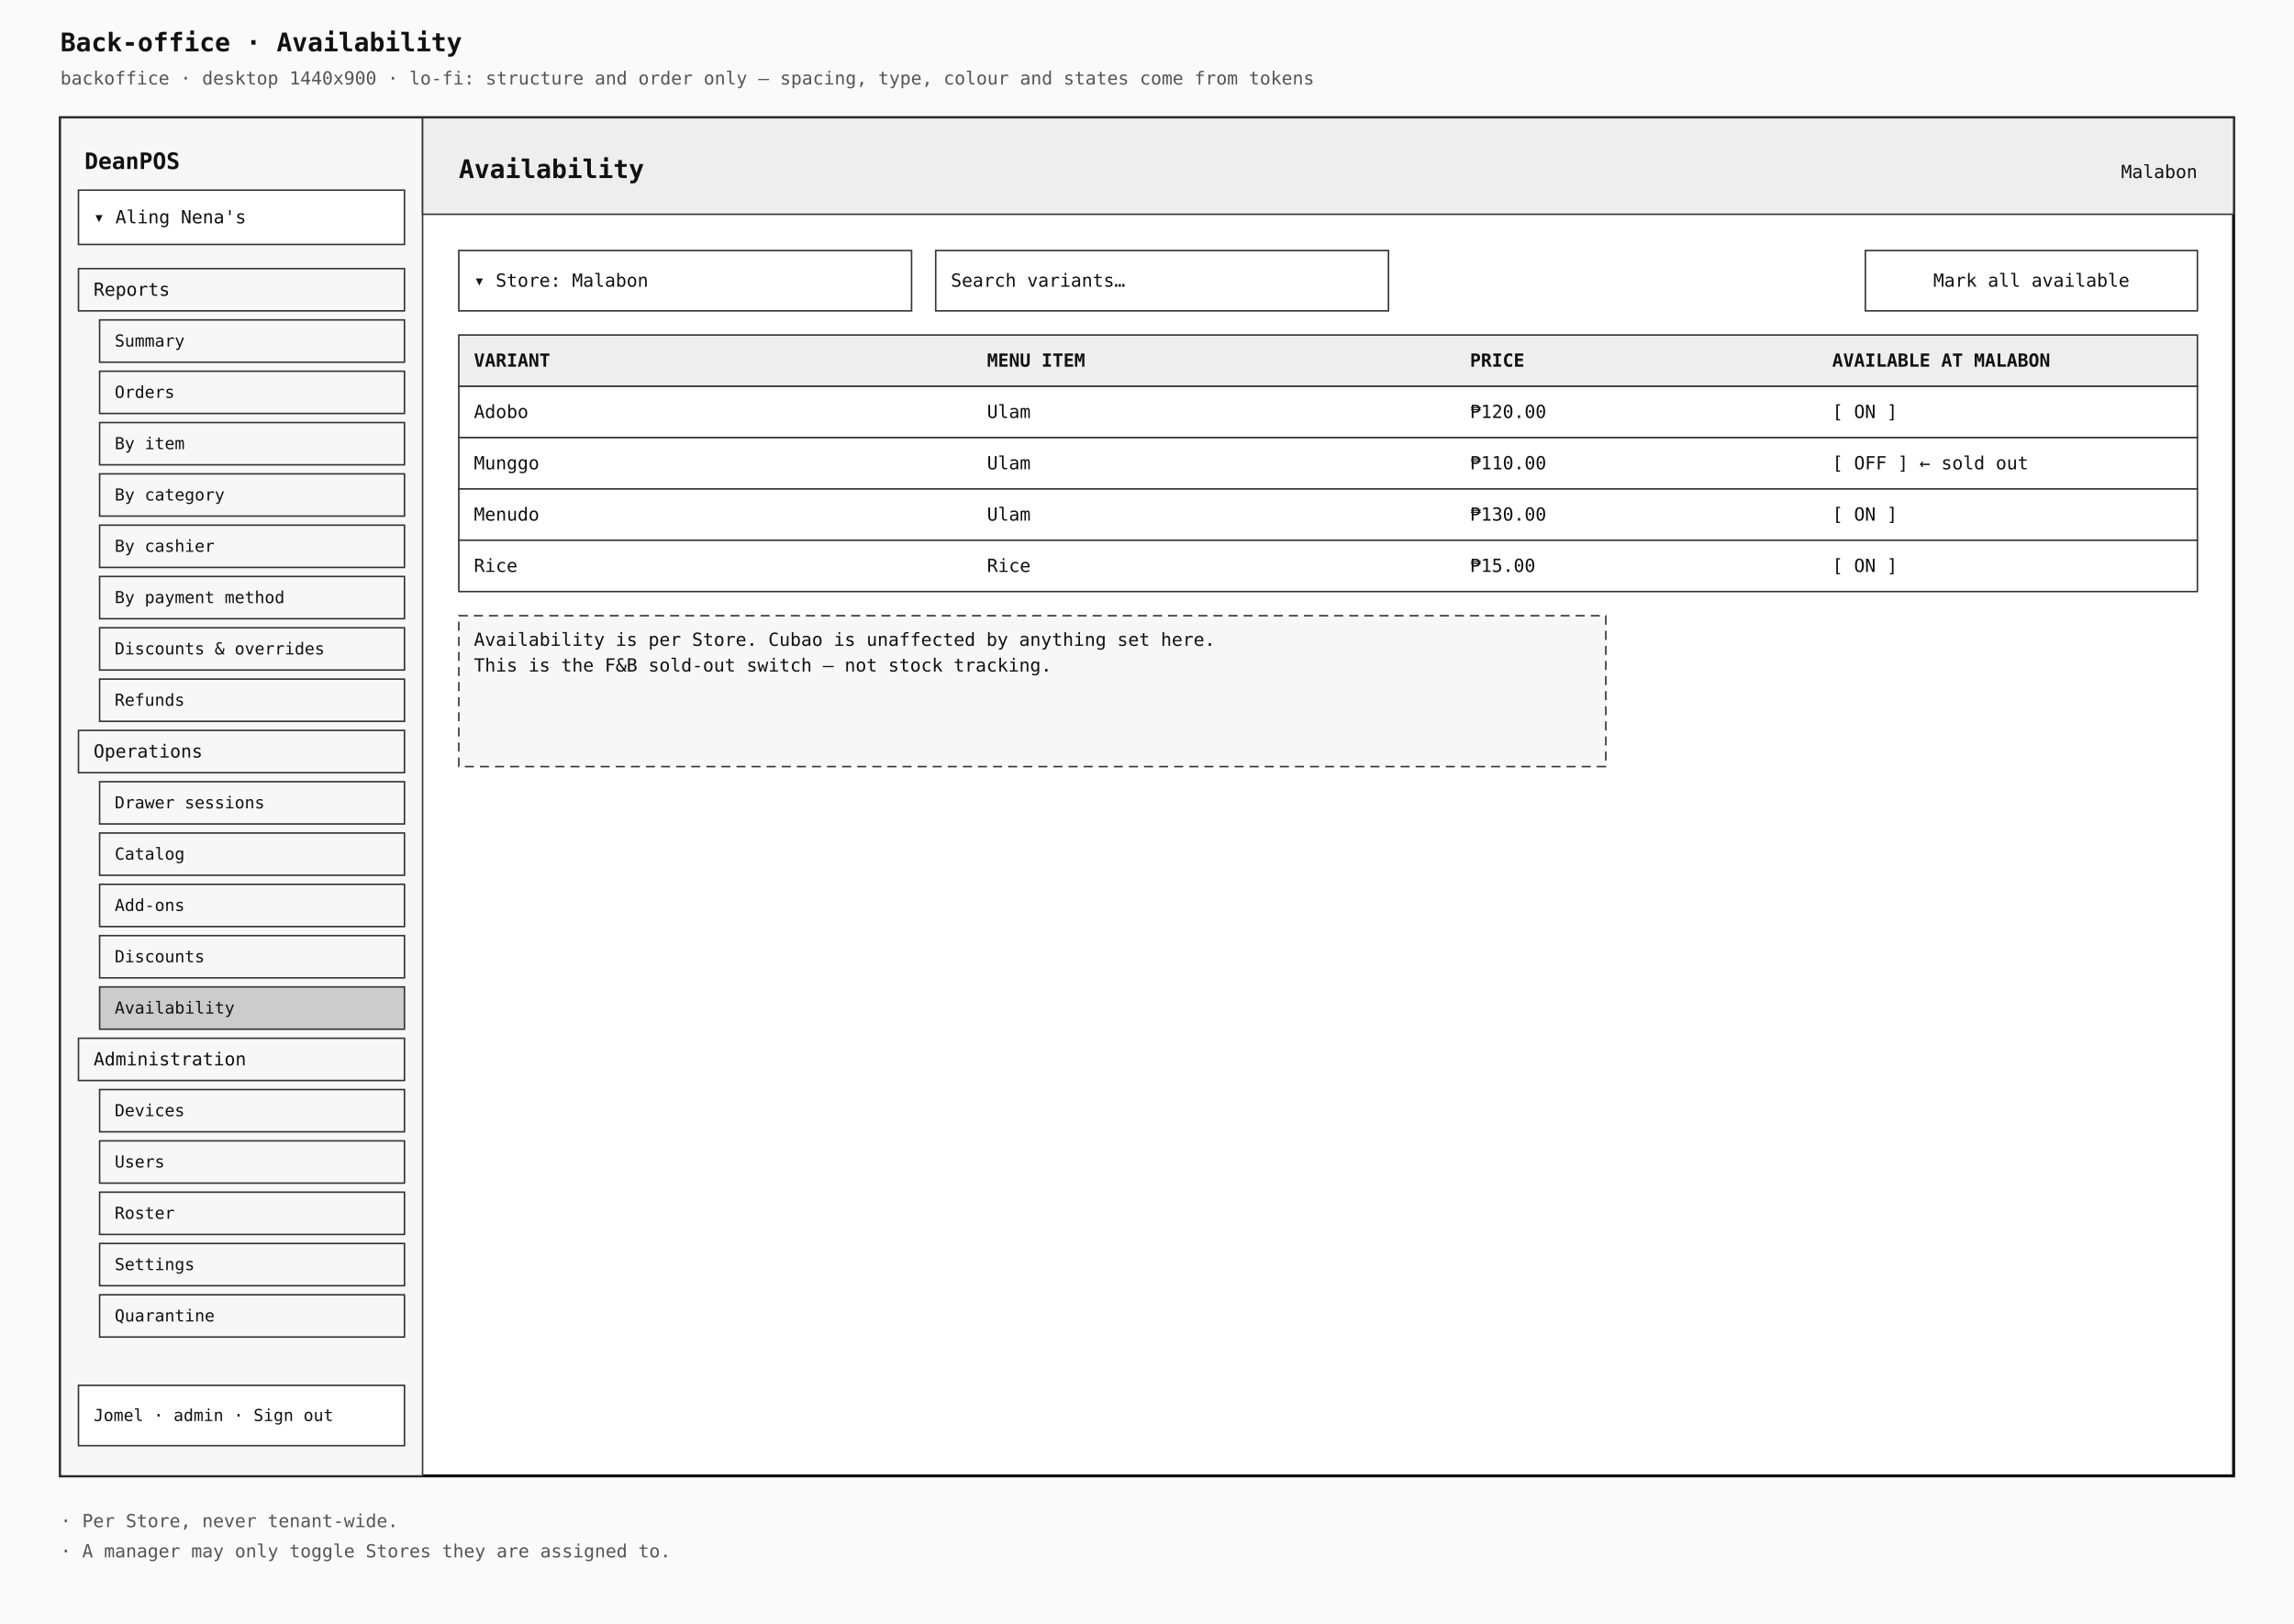
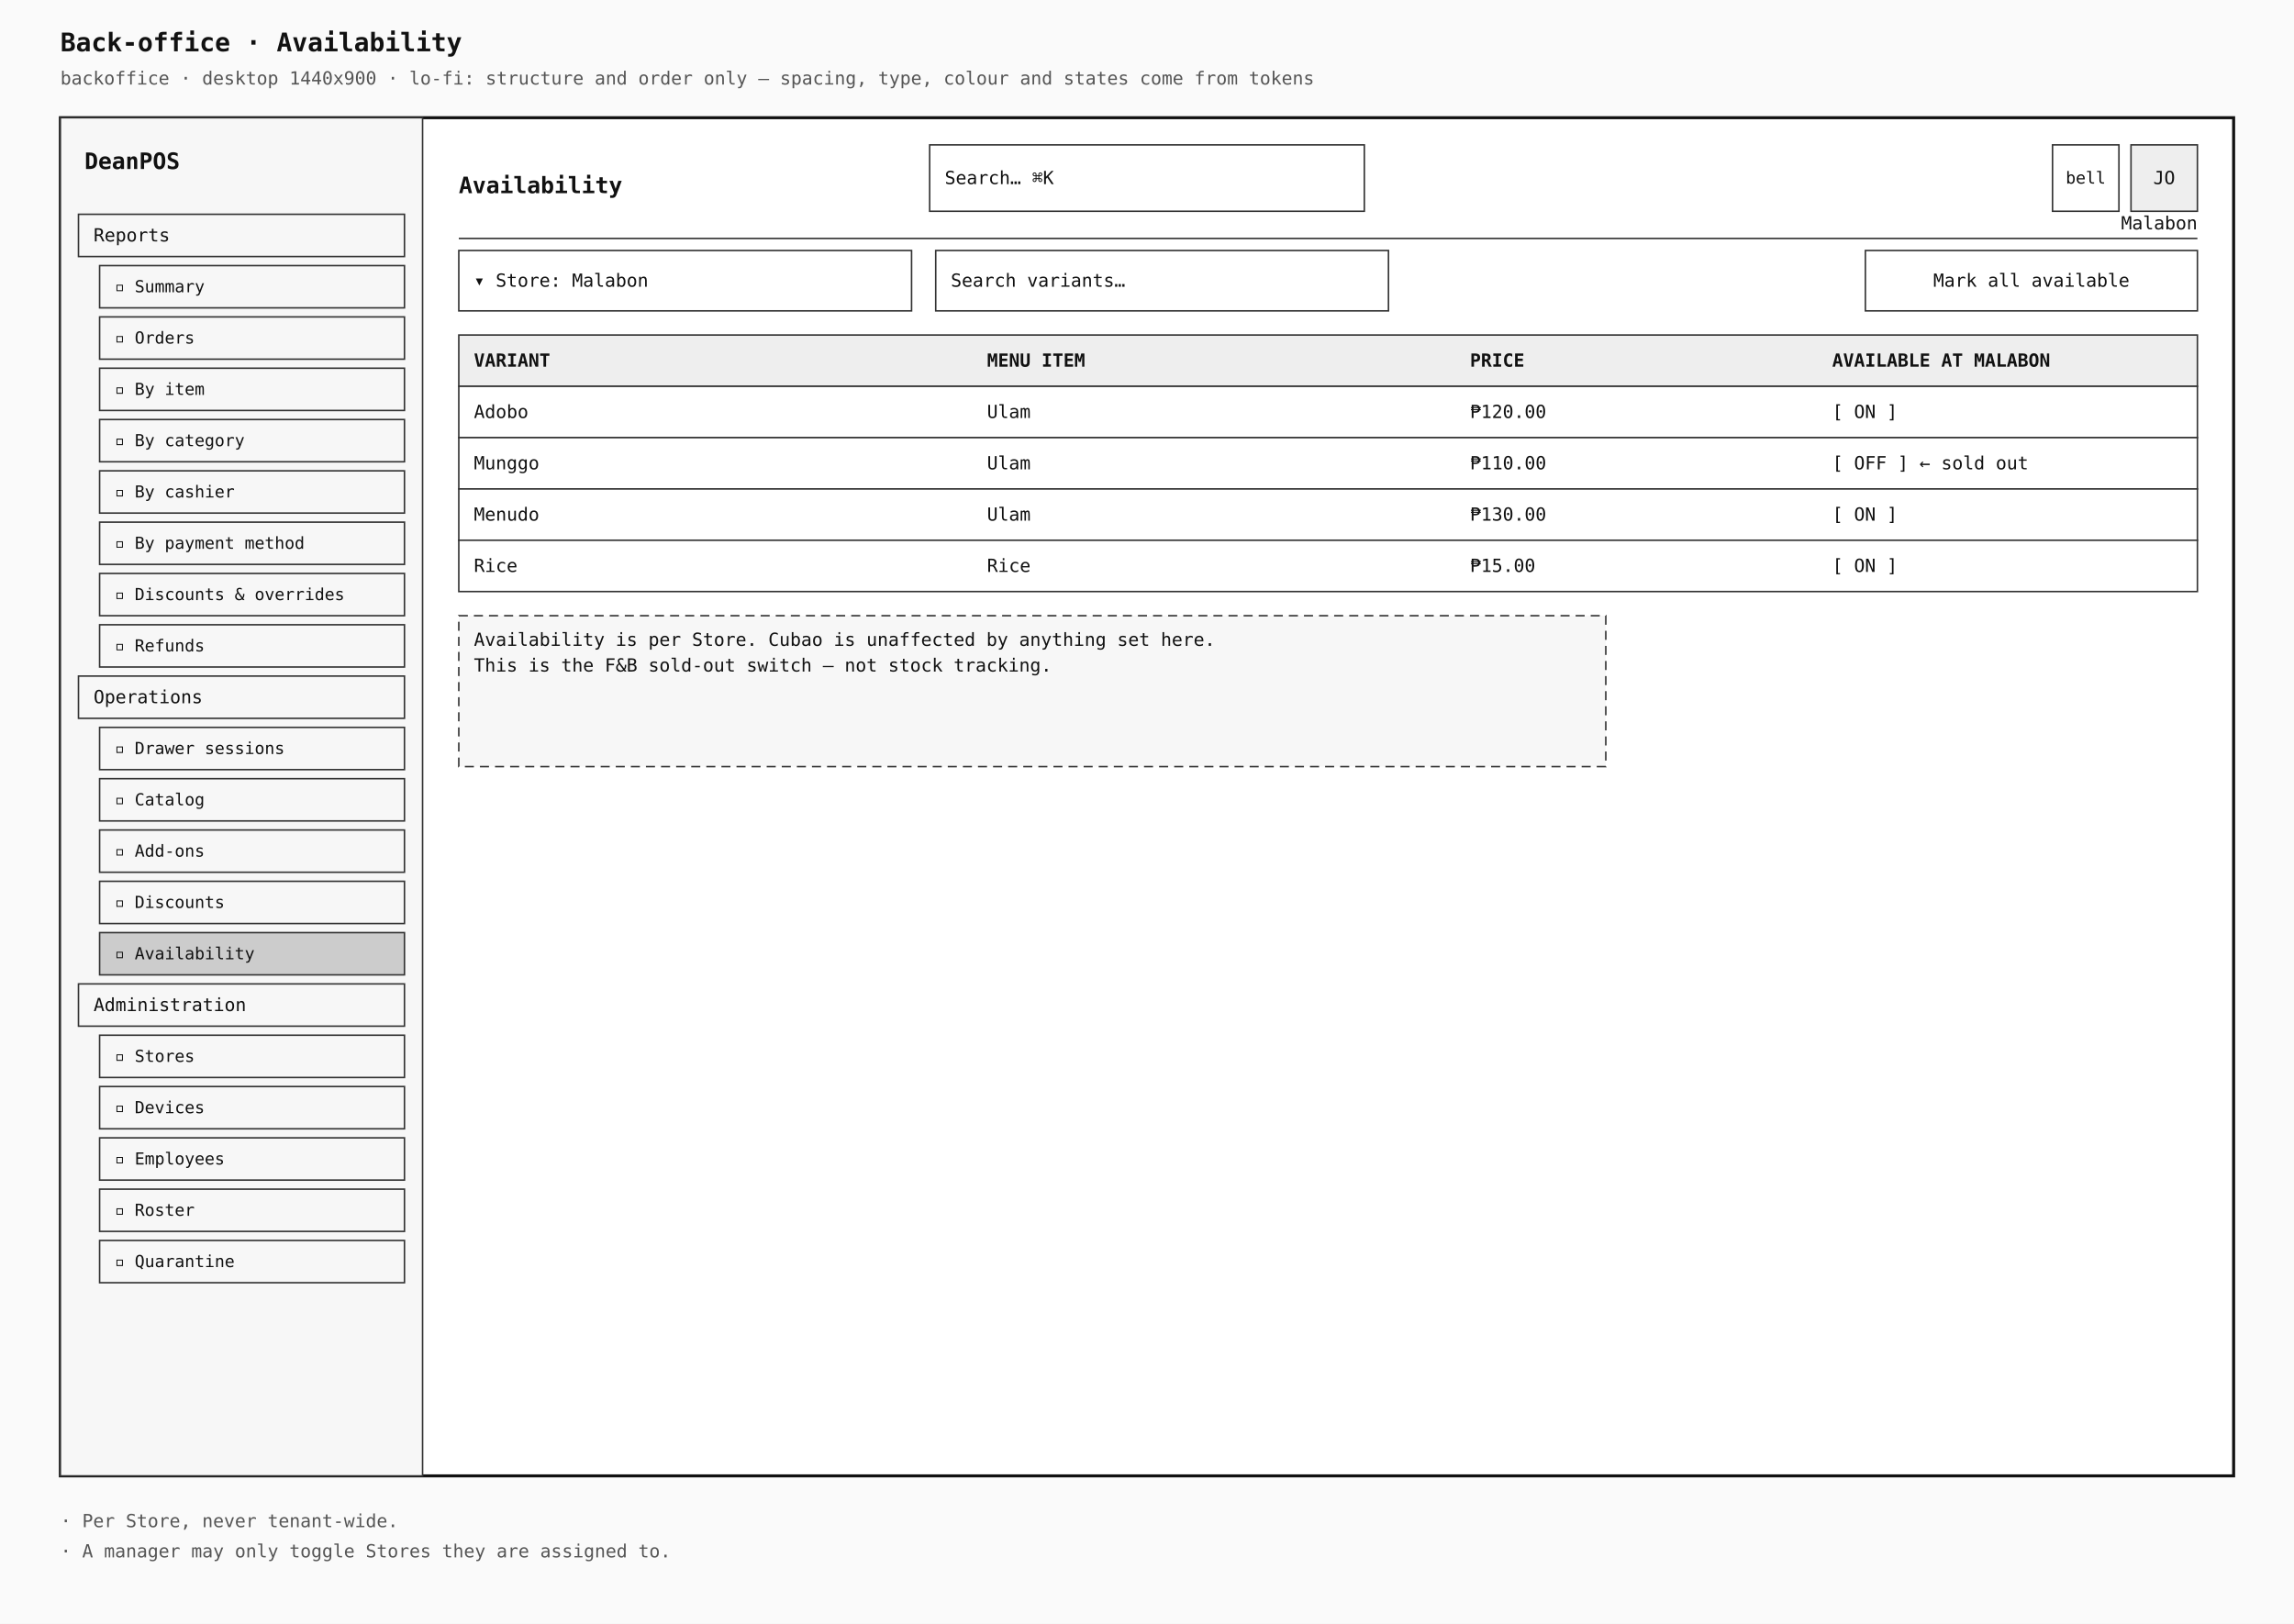
<svg xmlns="http://www.w3.org/2000/svg" width="1520" height="1076" viewBox="0 0 1520 1076" font-family="ui-monospace, SFMono-Regular, Menlo, monospace">
  <rect width="1520" height="1076" fill="#fafafa" />
  <text x="40" y="34" font-size="17" font-weight="bold" fill="#111">Back-office · Availability</text>
  <text x="40" y="56" font-size="12" fill="#555">backoffice · desktop 1440x900 · lo-fi: structure and order only — spacing, type, colour and states come from tokens</text>
  <g transform="translate(40,78)">
    <rect x="0" y="0" width="1440" height="900" fill="#ffffff" stroke="#111" stroke-width="2" />
    <rect x="0" y="0" width="240" height="900" rx="0" fill="#f7f7f7" stroke="#333" stroke-width="1" />
    <text x="16" y="34" font-size="15" text-anchor="start" font-weight="bold" fill="#111">DeanPOS</text>
-     <rect x="12" y="48" width="216" height="36" rx="0" fill="#ffffff" stroke="#333" stroke-width="1" />
-     <text x="22" y="70.0" font-size="12" fill="#111">▾  Aling Nena's</text>
-     <rect x="12" y="100" width="216" height="28" rx="0" fill="#f7f7f7" stroke="#333" stroke-width="1" />
-     <text x="22" y="118.0" font-size="12" fill="#111">Reports</text>
-     <rect x="26" y="134" width="202" height="28" rx="0" fill="#f7f7f7" stroke="#333" stroke-width="1" />
-     <text x="36" y="151.667" font-size="11" fill="#111">Summary</text>
-     <rect x="26" y="168" width="202" height="28" rx="0" fill="#f7f7f7" stroke="#333" stroke-width="1" />
-     <text x="36" y="185.667" font-size="11" fill="#111">Orders</text>
-     <rect x="26" y="202" width="202" height="28" rx="0" fill="#f7f7f7" stroke="#333" stroke-width="1" />
-     <text x="36" y="219.667" font-size="11" fill="#111">By item</text>
-     <rect x="26" y="236" width="202" height="28" rx="0" fill="#f7f7f7" stroke="#333" stroke-width="1" />
-     <text x="36" y="253.667" font-size="11" fill="#111">By category</text>
-     <rect x="26" y="270" width="202" height="28" rx="0" fill="#f7f7f7" stroke="#333" stroke-width="1" />
-     <text x="36" y="287.667" font-size="11" fill="#111">By cashier</text>
-     <rect x="26" y="304" width="202" height="28" rx="0" fill="#f7f7f7" stroke="#333" stroke-width="1" />
-     <text x="36" y="321.667" font-size="11" fill="#111">By payment method</text>
-     <rect x="26" y="338" width="202" height="28" rx="0" fill="#f7f7f7" stroke="#333" stroke-width="1" />
-     <text x="36" y="355.667" font-size="11" fill="#111">Discounts &amp; overrides</text>
-     <rect x="26" y="372" width="202" height="28" rx="0" fill="#f7f7f7" stroke="#333" stroke-width="1" />
-     <text x="36" y="389.667" font-size="11" fill="#111">Refunds</text>
-     <rect x="12" y="406" width="216" height="28" rx="0" fill="#f7f7f7" stroke="#333" stroke-width="1" />
-     <text x="22" y="424.0" font-size="12" fill="#111">Operations</text>
-     <rect x="26" y="440" width="202" height="28" rx="0" fill="#f7f7f7" stroke="#333" stroke-width="1" />
-     <text x="36" y="457.667" font-size="11" fill="#111">Drawer sessions</text>
-     <rect x="26" y="474" width="202" height="28" rx="0" fill="#f7f7f7" stroke="#333" stroke-width="1" />
-     <text x="36" y="491.667" font-size="11" fill="#111">Catalog</text>
-     <rect x="26" y="508" width="202" height="28" rx="0" fill="#f7f7f7" stroke="#333" stroke-width="1" />
-     <text x="36" y="525.667" font-size="11" fill="#111">Add-ons</text>
-     <rect x="26" y="542" width="202" height="28" rx="0" fill="#f7f7f7" stroke="#333" stroke-width="1" />
-     <text x="36" y="559.667" font-size="11" fill="#111">Discounts</text>
-     <rect x="26" y="576" width="202" height="28" rx="0" fill="#cccccc" stroke="#333" stroke-width="1" />
-     <text x="36" y="593.667" font-size="11" fill="#111">Availability</text>
-     <rect x="12" y="610" width="216" height="28" rx="0" fill="#f7f7f7" stroke="#333" stroke-width="1" />
-     <text x="22" y="628.0" font-size="12" fill="#111">Administration</text>
-     <rect x="26" y="644" width="202" height="28" rx="0" fill="#f7f7f7" stroke="#333" stroke-width="1" />
-     <text x="36" y="661.667" font-size="11" fill="#111">Devices</text>
-     <rect x="26" y="678" width="202" height="28" rx="0" fill="#f7f7f7" stroke="#333" stroke-width="1" />
-     <text x="36" y="695.667" font-size="11" fill="#111">Users</text>
-     <rect x="26" y="712" width="202" height="28" rx="0" fill="#f7f7f7" stroke="#333" stroke-width="1" />
-     <text x="36" y="729.667" font-size="11" fill="#111">Roster</text>
-     <rect x="26" y="746" width="202" height="28" rx="0" fill="#f7f7f7" stroke="#333" stroke-width="1" />
-     <text x="36" y="763.667" font-size="11" fill="#111">Settings</text>
-     <rect x="26" y="780" width="202" height="28" rx="0" fill="#f7f7f7" stroke="#333" stroke-width="1" />
-     <text x="36" y="797.667" font-size="11" fill="#111">Quarantine</text>
-     <rect x="12" y="840" width="216" height="40" rx="0" fill="#ffffff" stroke="#333" stroke-width="1" />
-     <text x="22" y="863.667" font-size="11" fill="#111">Jomel · admin  ·  Sign out</text>
-     <rect x="240" y="0" width="1200" height="64" rx="0" fill="#eeeeee" stroke="#333" stroke-width="1" />
-     <text x="264" y="40" font-size="17" text-anchor="start" font-weight="bold" fill="#111">Availability</text>
-     <text x="1416" y="40" font-size="12" text-anchor="end" font-weight="normal" fill="#111">Malabon</text>
+     <rect x="12" y="64" width="216" height="28" rx="0" fill="#f7f7f7" stroke="#333" stroke-width="1" />
+     <text x="22" y="82.0" font-size="12" fill="#111">Reports</text>
+     <rect x="26" y="98" width="202" height="28" rx="0" fill="#f7f7f7" stroke="#333" stroke-width="1" />
+     <text x="36" y="115.667" font-size="11" fill="#111">▫  Summary</text>
+     <rect x="26" y="132" width="202" height="28" rx="0" fill="#f7f7f7" stroke="#333" stroke-width="1" />
+     <text x="36" y="149.667" font-size="11" fill="#111">▫  Orders</text>
+     <rect x="26" y="166" width="202" height="28" rx="0" fill="#f7f7f7" stroke="#333" stroke-width="1" />
+     <text x="36" y="183.667" font-size="11" fill="#111">▫  By item</text>
+     <rect x="26" y="200" width="202" height="28" rx="0" fill="#f7f7f7" stroke="#333" stroke-width="1" />
+     <text x="36" y="217.667" font-size="11" fill="#111">▫  By category</text>
+     <rect x="26" y="234" width="202" height="28" rx="0" fill="#f7f7f7" stroke="#333" stroke-width="1" />
+     <text x="36" y="251.667" font-size="11" fill="#111">▫  By cashier</text>
+     <rect x="26" y="268" width="202" height="28" rx="0" fill="#f7f7f7" stroke="#333" stroke-width="1" />
+     <text x="36" y="285.667" font-size="11" fill="#111">▫  By payment method</text>
+     <rect x="26" y="302" width="202" height="28" rx="0" fill="#f7f7f7" stroke="#333" stroke-width="1" />
+     <text x="36" y="319.667" font-size="11" fill="#111">▫  Discounts &amp; overrides</text>
+     <rect x="26" y="336" width="202" height="28" rx="0" fill="#f7f7f7" stroke="#333" stroke-width="1" />
+     <text x="36" y="353.667" font-size="11" fill="#111">▫  Refunds</text>
+     <rect x="12" y="370" width="216" height="28" rx="0" fill="#f7f7f7" stroke="#333" stroke-width="1" />
+     <text x="22" y="388.0" font-size="12" fill="#111">Operations</text>
+     <rect x="26" y="404" width="202" height="28" rx="0" fill="#f7f7f7" stroke="#333" stroke-width="1" />
+     <text x="36" y="421.667" font-size="11" fill="#111">▫  Drawer sessions</text>
+     <rect x="26" y="438" width="202" height="28" rx="0" fill="#f7f7f7" stroke="#333" stroke-width="1" />
+     <text x="36" y="455.667" font-size="11" fill="#111">▫  Catalog</text>
+     <rect x="26" y="472" width="202" height="28" rx="0" fill="#f7f7f7" stroke="#333" stroke-width="1" />
+     <text x="36" y="489.667" font-size="11" fill="#111">▫  Add-ons</text>
+     <rect x="26" y="506" width="202" height="28" rx="0" fill="#f7f7f7" stroke="#333" stroke-width="1" />
+     <text x="36" y="523.667" font-size="11" fill="#111">▫  Discounts</text>
+     <rect x="26" y="540" width="202" height="28" rx="0" fill="#cccccc" stroke="#333" stroke-width="1" />
+     <text x="36" y="557.667" font-size="11" fill="#111">▫  Availability</text>
+     <rect x="12" y="574" width="216" height="28" rx="0" fill="#f7f7f7" stroke="#333" stroke-width="1" />
+     <text x="22" y="592.0" font-size="12" fill="#111">Administration</text>
+     <rect x="26" y="608" width="202" height="28" rx="0" fill="#f7f7f7" stroke="#333" stroke-width="1" />
+     <text x="36" y="625.667" font-size="11" fill="#111">▫  Stores</text>
+     <rect x="26" y="642" width="202" height="28" rx="0" fill="#f7f7f7" stroke="#333" stroke-width="1" />
+     <text x="36" y="659.667" font-size="11" fill="#111">▫  Devices</text>
+     <rect x="26" y="676" width="202" height="28" rx="0" fill="#f7f7f7" stroke="#333" stroke-width="1" />
+     <text x="36" y="693.667" font-size="11" fill="#111">▫  Employees</text>
+     <rect x="26" y="710" width="202" height="28" rx="0" fill="#f7f7f7" stroke="#333" stroke-width="1" />
+     <text x="36" y="727.667" font-size="11" fill="#111">▫  Roster</text>
+     <rect x="26" y="744" width="202" height="28" rx="0" fill="#f7f7f7" stroke="#333" stroke-width="1" />
+     <text x="36" y="761.667" font-size="11" fill="#111">▫  Quarantine</text>
+     <text x="264" y="50" font-size="15" text-anchor="start" font-weight="bold" fill="#111">Availability</text>
+     <rect x="576.0" y="18" width="288" height="44" rx="0" fill="#ffffff" stroke="#333" stroke-width="1" />
+     <text x="586.0" y="44.0" font-size="12" fill="#111">Search…                          ⌘K</text>
+     <rect x="1320" y="18" width="44" height="44" rx="0" fill="#ffffff" stroke="#333" stroke-width="1" />
+     <text x="1342.0" y="43.667" font-size="11" text-anchor="middle" fill="#111">bell</text>
+     <rect x="1372" y="18" width="44" height="44" rx="0" fill="#eeeeee" stroke="#333" stroke-width="1" />
+     <text x="1394.0" y="44.0" font-size="12" text-anchor="middle" fill="#111">JO</text>
+     <line x1="264" y1="80" x2="1416" y2="80" stroke="#333" />
+     <text x="1416" y="74" font-size="12" text-anchor="end" font-weight="normal" fill="#111">Malabon</text>
    <rect x="264" y="88" width="300" height="40" rx="0" fill="#ffffff" stroke="#333" stroke-width="1" />
    <text x="274" y="112.0" font-size="12" fill="#111">▾  Store: Malabon</text>
    <rect x="580" y="88" width="300" height="40" rx="0" fill="#ffffff" stroke="#333" stroke-width="1" />
    <text x="590" y="112.0" font-size="12" fill="#111">Search variants…</text>
    <rect x="1196" y="88" width="220" height="40" rx="0" fill="#ffffff" stroke="#333" stroke-width="1" />
    <text x="1306.0" y="112.0" font-size="12" text-anchor="middle" fill="#111">Mark all available</text>
    <rect x="264" y="144" width="1152" height="34" rx="0" fill="#eeeeee" stroke="#333" stroke-width="1" />
    <text x="274" y="165.0" font-size="12" text-anchor="start" font-weight="bold" fill="#111">VARIANT</text>
    <text x="614" y="165.0" font-size="12" text-anchor="start" font-weight="bold" fill="#111">MENU ITEM</text>
    <text x="934" y="165.0" font-size="12" text-anchor="start" font-weight="bold" fill="#111">PRICE</text>
    <text x="1174" y="165.0" font-size="12" text-anchor="start" font-weight="bold" fill="#111">AVAILABLE AT MALABON</text>
    <rect x="264" y="178" width="1152" height="34" rx="0" fill="#ffffff" stroke="#333" stroke-width="1" />
    <text x="274" y="199.0" font-size="12" text-anchor="start" font-weight="normal" fill="#111">Adobo</text>
    <text x="614" y="199.0" font-size="12" text-anchor="start" font-weight="normal" fill="#111">Ulam</text>
    <text x="934" y="199.0" font-size="12" text-anchor="start" font-weight="normal" fill="#111">₱120.00</text>
    <text x="1174" y="199.0" font-size="12" text-anchor="start" font-weight="normal" fill="#111">[ ON  ]</text>
    <rect x="264" y="212" width="1152" height="34" rx="0" fill="#ffffff" stroke="#333" stroke-width="1" />
    <text x="274" y="233.0" font-size="12" text-anchor="start" font-weight="normal" fill="#111">Munggo</text>
    <text x="614" y="233.0" font-size="12" text-anchor="start" font-weight="normal" fill="#111">Ulam</text>
    <text x="934" y="233.0" font-size="12" text-anchor="start" font-weight="normal" fill="#111">₱110.00</text>
    <text x="1174" y="233.0" font-size="12" text-anchor="start" font-weight="normal" fill="#111">[ OFF ]  ← sold out</text>
    <rect x="264" y="246" width="1152" height="34" rx="0" fill="#ffffff" stroke="#333" stroke-width="1" />
    <text x="274" y="267.0" font-size="12" text-anchor="start" font-weight="normal" fill="#111">Menudo</text>
    <text x="614" y="267.0" font-size="12" text-anchor="start" font-weight="normal" fill="#111">Ulam</text>
    <text x="934" y="267.0" font-size="12" text-anchor="start" font-weight="normal" fill="#111">₱130.00</text>
    <text x="1174" y="267.0" font-size="12" text-anchor="start" font-weight="normal" fill="#111">[ ON  ]</text>
    <rect x="264" y="280" width="1152" height="34" rx="0" fill="#ffffff" stroke="#333" stroke-width="1" />
    <text x="274" y="301.0" font-size="12" text-anchor="start" font-weight="normal" fill="#111">Rice</text>
    <text x="614" y="301.0" font-size="12" text-anchor="start" font-weight="normal" fill="#111">Rice</text>
    <text x="934" y="301.0" font-size="12" text-anchor="start" font-weight="normal" fill="#111">₱15.00</text>
    <text x="1174" y="301.0" font-size="12" text-anchor="start" font-weight="normal" fill="#111">[ ON  ]</text>
    <rect x="264" y="330" width="760" height="100" rx="0" fill="#f7f7f7" stroke="#333" stroke-width="1" stroke-dasharray="6 4" />
    <text x="274" y="350" font-size="12" fill="#111">Availability is per Store. Cubao is unaffected by anything set here.</text>
    <text x="274" y="367" font-size="12" fill="#111">This is the F&amp;B sold-out switch — not stock tracking.</text>
    <text x="0" y="934" font-size="12" fill="#555">· Per Store, never tenant-wide.</text>
    <text x="0" y="954" font-size="12" fill="#555">· A manager may only toggle Stores they are assigned to.</text>
  </g>
</svg>
